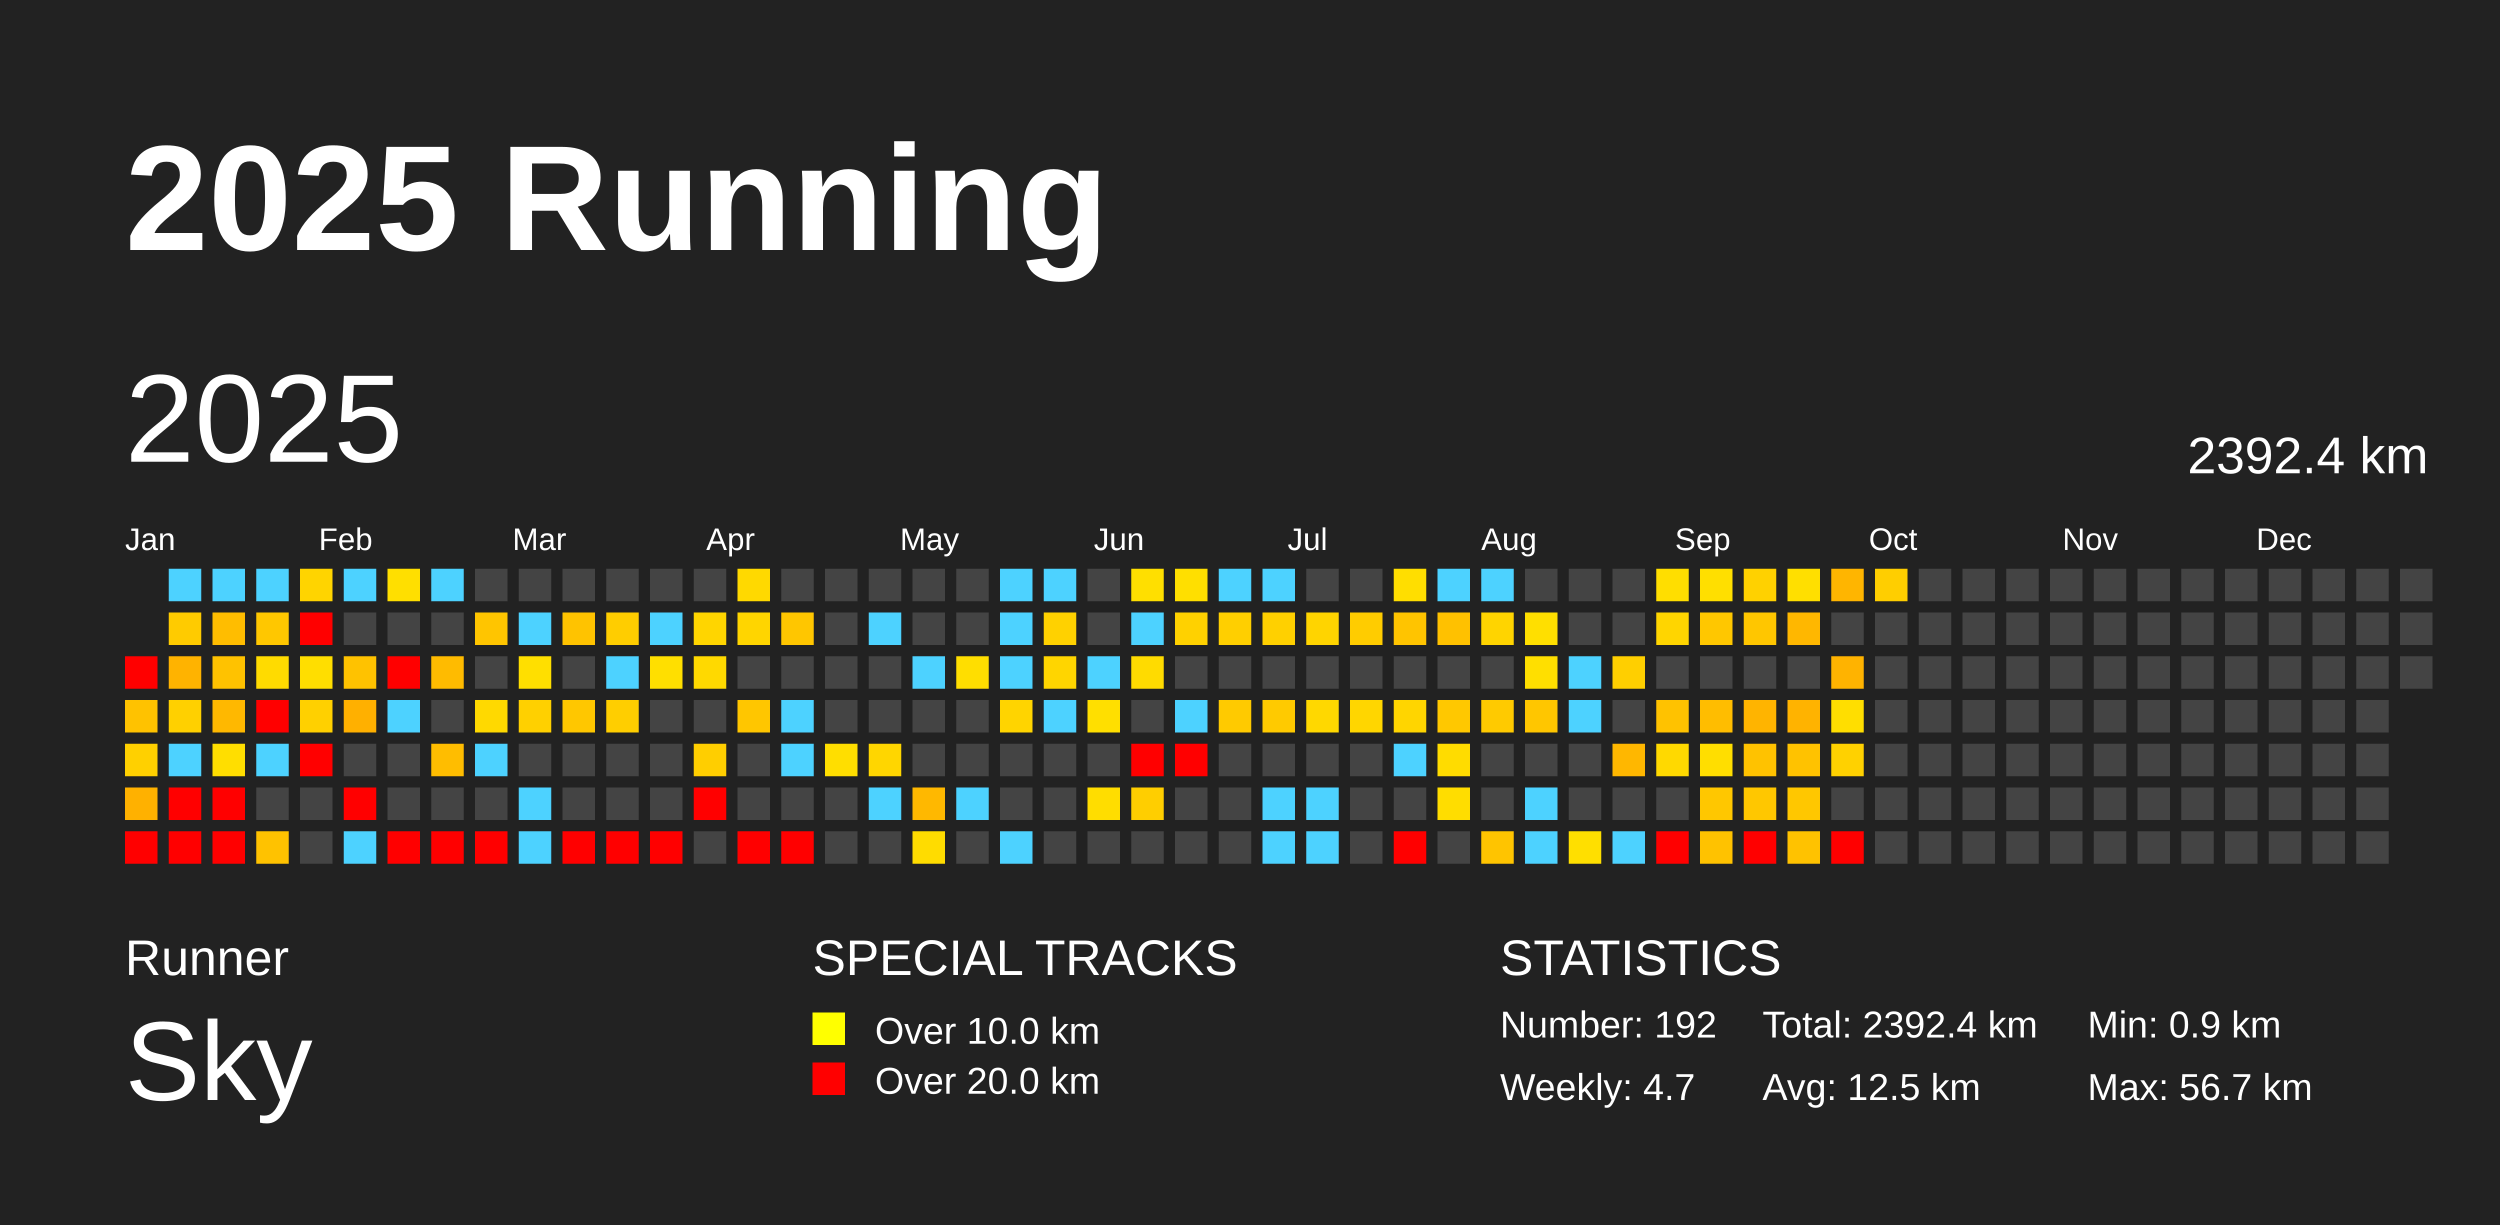
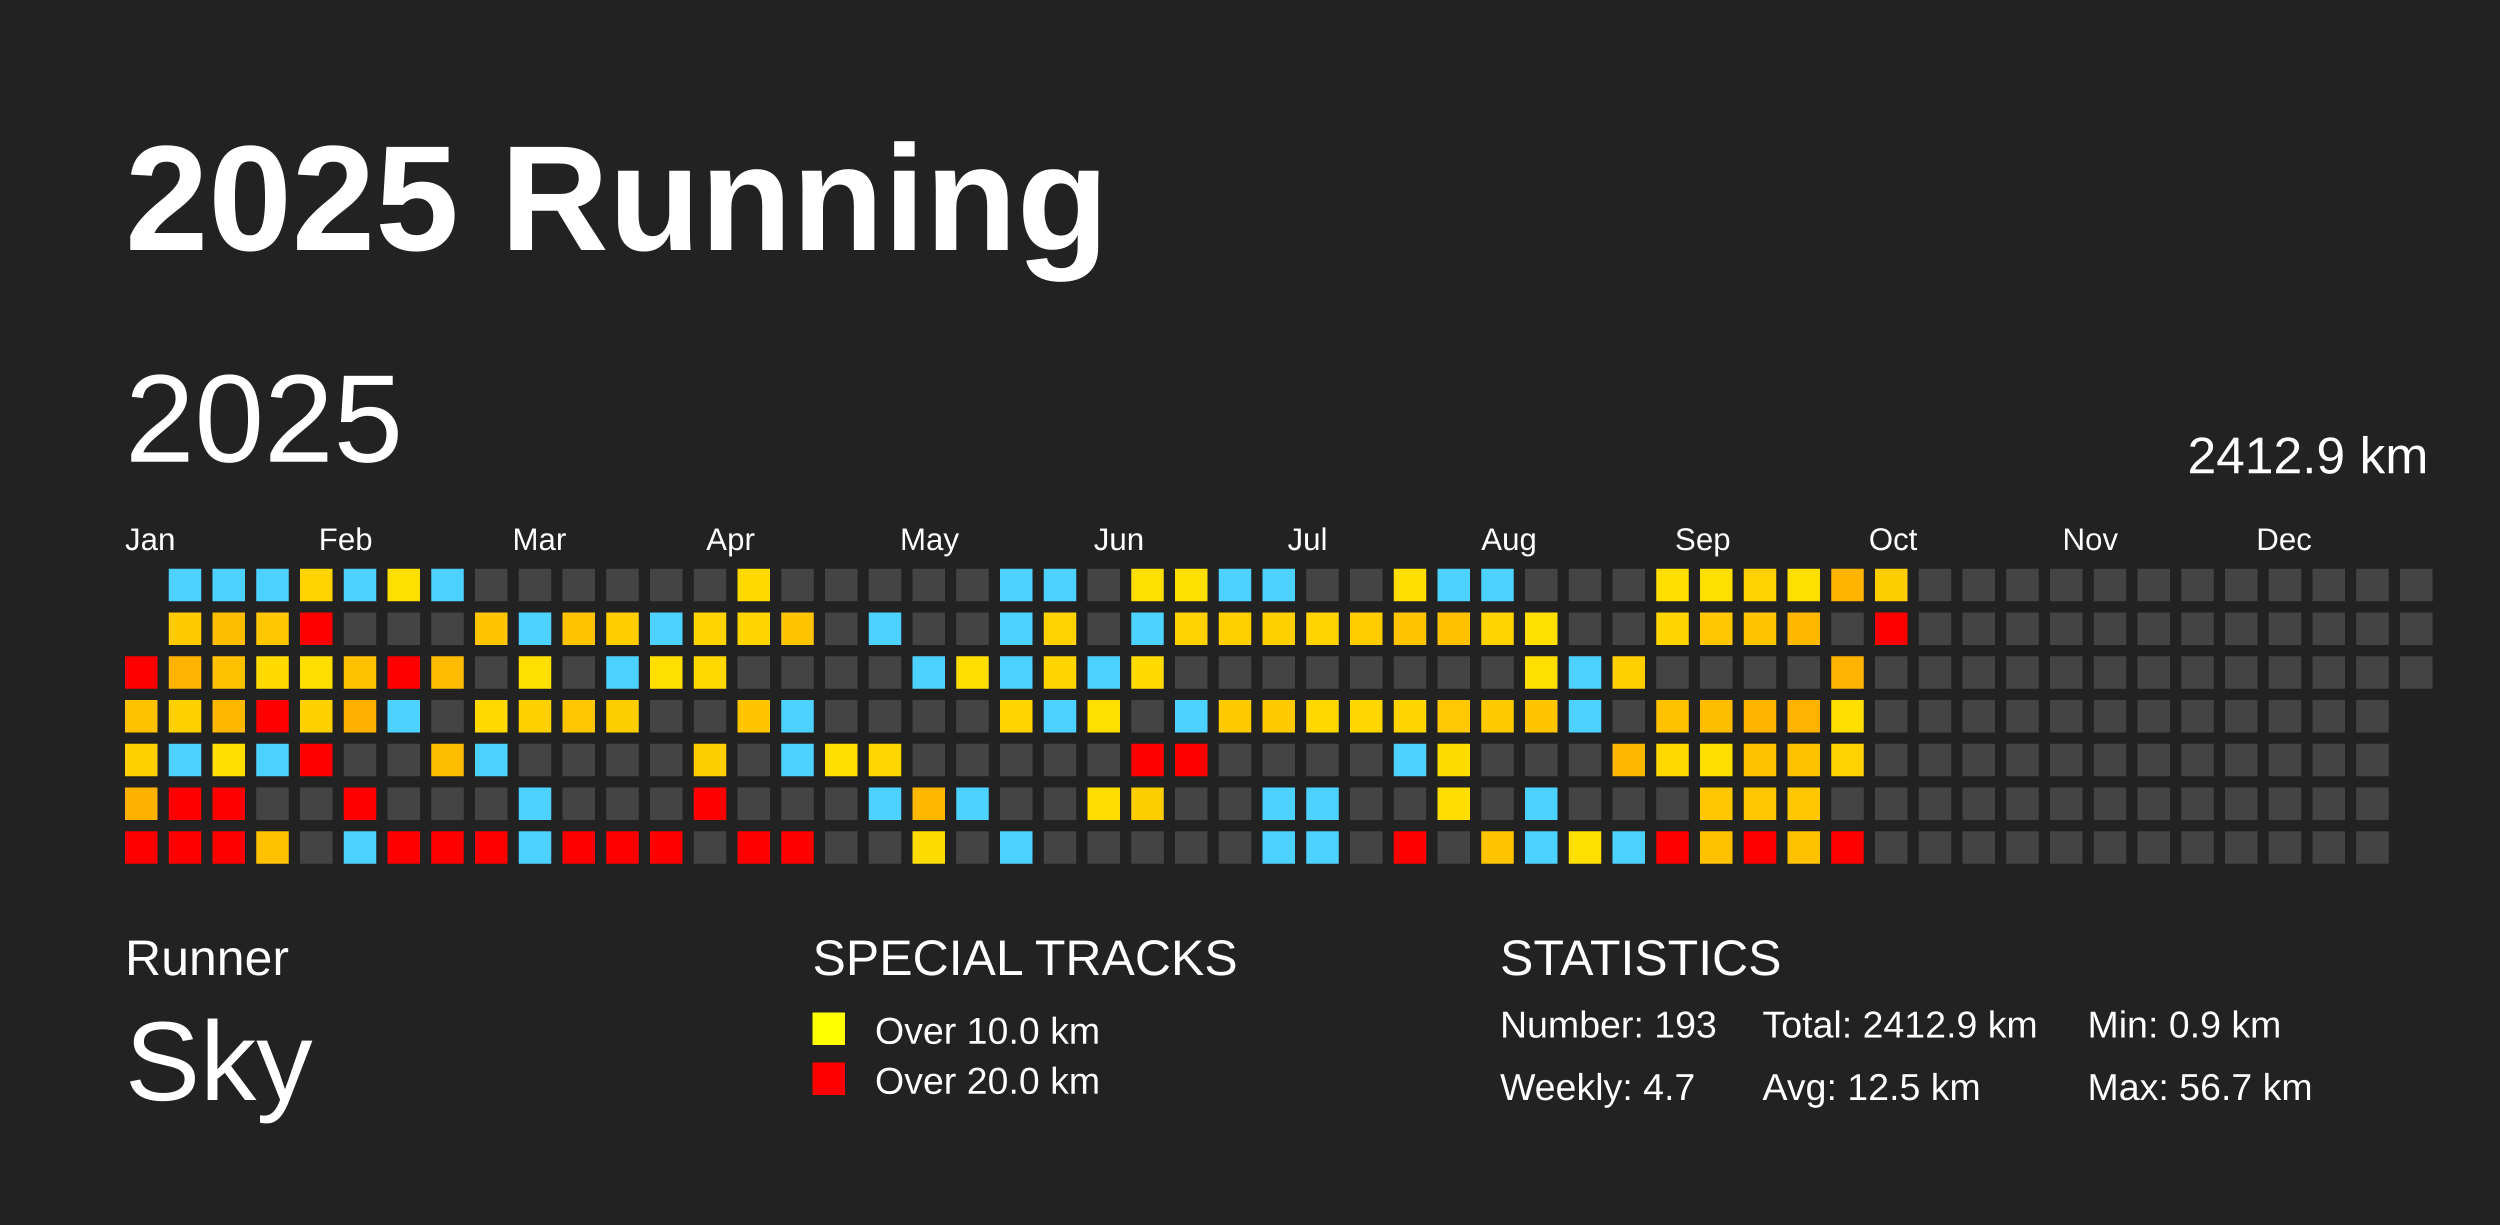
<svg xmlns="http://www.w3.org/2000/svg" baseProfile="full" height="98mm" version="1.1" viewBox="0,0,200,98" width="200mm">
  <defs />
  <rect fill="#222222" height="98" width="200" x="0" y="0" />
  <text fill="#FFFFFF" style="font-size:12px; font-family:Arial; font-weight:bold;" x="10" y="20">2025 Running</text>
  <text fill="#FFFFFF" style="font-size:4px; font-family:Arial" x="10" y="78">Runner</text>
  <text fill="#FFFFFF" style="font-size:9px; font-family:Arial" x="10" y="88">Sky</text>
  <text fill="#FFFFFF" style="font-size:4px; font-family:Arial" x="65" y="78">SPECIAL TRACKS</text>
  <rect fill="yellow" height="2.6" width="2.6" x="65" y="81" />
  <text fill="#FFFFFF" style="font-size:3px; font-family:Arial" x="70" y="83.5">Over 10.0 km</text>
  <rect fill="red" height="2.6" width="2.6" x="65" y="85" />
  <text fill="#FFFFFF" style="font-size:3px; font-family:Arial" x="70" y="87.5">Over 20.0 km</text>
  <text fill="#FFFFFF" style="font-size:4px; font-family:Arial" x="120" y="78">STATISTICS</text>
-   <text fill="#FFFFFF" style="font-size:3px; font-family:Arial" x="120" y="83">Number: 192</text>
+   <text fill="#FFFFFF" style="font-size:3px; font-family:Arial" x="120" y="83">Number: 193</text>
  <text fill="#FFFFFF" style="font-size:3px; font-family:Arial" x="120" y="88">Weekly: 4.7</text>
-   <text fill="#FFFFFF" style="font-size:3px; font-family:Arial" x="141" y="83">Total: 2392.4 km</text>
+   <text fill="#FFFFFF" style="font-size:3px; font-family:Arial" x="141" y="83">Total: 2412.9 km</text>
  <text fill="#FFFFFF" style="font-size:3px; font-family:Arial" x="141" y="88">Avg: 12.5 km</text>
  <text fill="#FFFFFF" style="font-size:3px; font-family:Arial" x="167" y="83">Min: 0.9 km</text>
  <text fill="#FFFFFF" style="font-size:3px; font-family:Arial" x="167" y="88">Max: 56.7 km</text>
  <text dominant-baseline="hanging" fill="#FFFFFF" style="font-size:10.0px; font-family:Arial;" x="10" y="30">2025</text>
-   <text dominant-baseline="hanging" fill="#FFFFFF" style="font-size:4.125px; font-family:Arial;" x="175" y="35">2392.4 km</text>
+   <text dominant-baseline="hanging" fill="#FFFFFF" style="font-size:4.125px; font-family:Arial;" x="175" y="35">2412.9 km</text>
  <text fill="#FFFFFF" style="font-size:2.5px; font-family:Arial" x="10.0" y="44">Jan</text>
  <text fill="#FFFFFF" style="font-size:2.5px; font-family:Arial" x="25.5" y="44">Feb</text>
  <text fill="#FFFFFF" style="font-size:2.5px; font-family:Arial" x="41.0" y="44">Mar</text>
  <text fill="#FFFFFF" style="font-size:2.5px; font-family:Arial" x="56.5" y="44">Apr</text>
  <text fill="#FFFFFF" style="font-size:2.5px; font-family:Arial" x="72.0" y="44">May</text>
  <text fill="#FFFFFF" style="font-size:2.5px; font-family:Arial" x="87.5" y="44">Jun</text>
  <text fill="#FFFFFF" style="font-size:2.5px; font-family:Arial" x="103.0" y="44">Jul</text>
  <text fill="#FFFFFF" style="font-size:2.5px; font-family:Arial" x="118.5" y="44">Aug</text>
  <text fill="#FFFFFF" style="font-size:2.5px; font-family:Arial" x="134.0" y="44">Sep</text>
  <text fill="#FFFFFF" style="font-size:2.5px; font-family:Arial" x="149.5" y="44">Oct</text>
  <text fill="#FFFFFF" style="font-size:2.5px; font-family:Arial" x="165.0" y="44">Nov</text>
  <text fill="#FFFFFF" style="font-size:2.5px; font-family:Arial" x="180.5" y="44">Dec</text>
  <rect fill="red" height="2.6" width="2.6" x="10.0" y="52.5" />
  <rect fill="#ffc200" height="2.6" width="2.6" x="10.0" y="56.0" />
  <rect fill="#ffd000" height="2.6" width="2.6" x="10.0" y="59.5" />
  <rect fill="#ffb100" height="2.6" width="2.6" x="10.0" y="63.0" />
  <rect fill="red" height="2.6" width="2.6" x="10.0" y="66.5" />
  <rect fill="#4dd2ff" height="2.6" width="2.6" x="13.5" y="45.5" />
  <rect fill="#ffcb00" height="2.6" width="2.6" x="13.5" y="49.0" />
  <rect fill="#ffb300" height="2.6" width="2.6" x="13.5" y="52.5" />
  <rect fill="#ffd000" height="2.6" width="2.6" x="13.5" y="56.0" />
  <rect fill="#4dd2ff" height="2.6" width="2.6" x="13.5" y="59.5" />
  <rect fill="red" height="2.6" width="2.6" x="13.5" y="63.0" />
  <rect fill="red" height="2.6" width="2.6" x="13.5" y="66.5" />
  <rect fill="#4dd2ff" height="2.6" width="2.6" x="17.0" y="45.5" />
  <rect fill="#ffbd00" height="2.6" width="2.6" x="17.0" y="49.0" />
  <rect fill="#ffc200" height="2.6" width="2.6" x="17.0" y="52.5" />
  <rect fill="#ffb800" height="2.6" width="2.6" x="17.0" y="56.0" />
  <rect fill="#ffde00" height="2.6" width="2.6" x="17.0" y="59.5" />
  <rect fill="red" height="2.6" width="2.6" x="17.0" y="63.0" />
  <rect fill="red" height="2.6" width="2.6" x="17.0" y="66.5" />
  <rect fill="#4dd2ff" height="2.6" width="2.6" x="20.5" y="45.5" />
  <rect fill="#ffc700" height="2.6" width="2.6" x="20.5" y="49.0" />
  <rect fill="#ffdb00" height="2.6" width="2.6" x="20.5" y="52.5" />
  <rect fill="red" height="2.6" width="2.6" x="20.5" y="56.0" />
  <rect fill="#4dd2ff" height="2.6" width="2.6" x="20.5" y="59.5" />
  <rect fill="#444444" height="2.6" width="2.6" x="20.5" y="63.0" />
  <rect fill="#ffc200" height="2.6" width="2.6" x="20.5" y="66.5" />
  <rect fill="#ffd400" height="2.6" width="2.6" x="24.0" y="45.5" />
  <rect fill="red" height="2.6" width="2.6" x="24.0" y="49.0" />
  <rect fill="#ffde00" height="2.6" width="2.6" x="24.0" y="52.5" />
  <rect fill="#ffd000" height="2.6" width="2.6" x="24.0" y="56.0" />
  <rect fill="red" height="2.6" width="2.6" x="24.0" y="59.5" />
  <rect fill="#444444" height="2.6" width="2.6" x="24.0" y="63.0" />
  <rect fill="#444444" height="2.6" width="2.6" x="24.0" y="66.5" />
  <rect fill="#4dd2ff" height="2.6" width="2.6" x="27.5" y="45.5" />
  <rect fill="#444444" height="2.6" width="2.6" x="27.5" y="49.0" />
  <rect fill="#ffc200" height="2.6" width="2.6" x="27.5" y="52.5" />
  <rect fill="#ffb000" height="2.6" width="2.6" x="27.5" y="56.0" />
  <rect fill="#444444" height="2.6" width="2.6" x="27.5" y="59.5" />
  <rect fill="red" height="2.6" width="2.6" x="27.5" y="63.0" />
  <rect fill="#4dd2ff" height="2.6" width="2.6" x="27.5" y="66.5" />
  <rect fill="#ffdf00" height="2.6" width="2.6" x="31.0" y="45.5" />
  <rect fill="#444444" height="2.6" width="2.6" x="31.0" y="49.0" />
  <rect fill="red" height="2.6" width="2.6" x="31.0" y="52.5" />
  <rect fill="#4dd2ff" height="2.6" width="2.6" x="31.0" y="56.0" />
  <rect fill="#444444" height="2.6" width="2.6" x="31.0" y="59.5" />
  <rect fill="#444444" height="2.6" width="2.6" x="31.0" y="63.0" />
  <rect fill="red" height="2.6" width="2.6" x="31.0" y="66.5" />
  <rect fill="#4dd2ff" height="2.6" width="2.6" x="34.5" y="45.5" />
  <rect fill="#444444" height="2.6" width="2.6" x="34.5" y="49.0" />
  <rect fill="#ffbb00" height="2.6" width="2.6" x="34.5" y="52.5" />
  <rect fill="#444444" height="2.6" width="2.6" x="34.5" y="56.0" />
  <rect fill="#ffbd00" height="2.6" width="2.6" x="34.5" y="59.5" />
  <rect fill="#444444" height="2.6" width="2.6" x="34.5" y="63.0" />
  <rect fill="red" height="2.6" width="2.6" x="34.5" y="66.5" />
  <rect fill="#444444" height="2.6" width="2.6" x="38.0" y="45.5" />
  <rect fill="#ffc500" height="2.6" width="2.6" x="38.0" y="49.0" />
  <rect fill="#444444" height="2.6" width="2.6" x="38.0" y="52.5" />
  <rect fill="#ffd900" height="2.6" width="2.6" x="38.0" y="56.0" />
  <rect fill="#4dd2ff" height="2.6" width="2.6" x="38.0" y="59.5" />
  <rect fill="#444444" height="2.6" width="2.6" x="38.0" y="63.0" />
  <rect fill="red" height="2.6" width="2.6" x="38.0" y="66.5" />
  <rect fill="#444444" height="2.6" width="2.6" x="41.5" y="45.5" />
  <rect fill="#4dd2ff" height="2.6" width="2.6" x="41.5" y="49.0" />
  <rect fill="#ffdf00" height="2.6" width="2.6" x="41.5" y="52.5" />
  <rect fill="#ffd000" height="2.6" width="2.6" x="41.5" y="56.0" />
  <rect fill="#444444" height="2.6" width="2.6" x="41.5" y="59.5" />
  <rect fill="#4dd2ff" height="2.6" width="2.6" x="41.5" y="63.0" />
  <rect fill="#4dd2ff" height="2.6" width="2.6" x="41.5" y="66.5" />
  <rect fill="#444444" height="2.6" width="2.6" x="45.0" y="45.5" />
  <rect fill="#ffc300" height="2.6" width="2.6" x="45.0" y="49.0" />
  <rect fill="#444444" height="2.6" width="2.6" x="45.0" y="52.5" />
  <rect fill="#ffc700" height="2.6" width="2.6" x="45.0" y="56.0" />
  <rect fill="#444444" height="2.6" width="2.6" x="45.0" y="59.5" />
  <rect fill="#444444" height="2.6" width="2.6" x="45.0" y="63.0" />
  <rect fill="red" height="2.6" width="2.6" x="45.0" y="66.5" />
  <rect fill="#444444" height="2.6" width="2.6" x="48.5" y="45.5" />
  <rect fill="#ffcd00" height="2.6" width="2.6" x="48.5" y="49.0" />
  <rect fill="#4dd2ff" height="2.6" width="2.6" x="48.5" y="52.5" />
  <rect fill="#ffce00" height="2.6" width="2.6" x="48.5" y="56.0" />
  <rect fill="#444444" height="2.6" width="2.6" x="48.5" y="59.5" />
  <rect fill="#444444" height="2.6" width="2.6" x="48.5" y="63.0" />
  <rect fill="red" height="2.6" width="2.6" x="48.5" y="66.5" />
  <rect fill="#444444" height="2.6" width="2.6" x="52.0" y="45.5" />
  <rect fill="#4dd2ff" height="2.6" width="2.6" x="52.0" y="49.0" />
  <rect fill="#ffdf00" height="2.6" width="2.6" x="52.0" y="52.5" />
  <rect fill="#444444" height="2.6" width="2.6" x="52.0" y="56.0" />
  <rect fill="#444444" height="2.6" width="2.6" x="52.0" y="59.5" />
  <rect fill="#444444" height="2.6" width="2.6" x="52.0" y="63.0" />
  <rect fill="red" height="2.6" width="2.6" x="52.0" y="66.5" />
  <rect fill="#444444" height="2.6" width="2.6" x="55.5" y="45.5" />
  <rect fill="#ffd500" height="2.6" width="2.6" x="55.5" y="49.0" />
  <rect fill="#ffd900" height="2.6" width="2.6" x="55.5" y="52.5" />
  <rect fill="#444444" height="2.6" width="2.6" x="55.5" y="56.0" />
  <rect fill="#ffce00" height="2.6" width="2.6" x="55.5" y="59.5" />
  <rect fill="red" height="2.6" width="2.6" x="55.5" y="63.0" />
  <rect fill="#444444" height="2.6" width="2.6" x="55.5" y="66.5" />
  <rect fill="#ffd900" height="2.6" width="2.6" x="59.0" y="45.5" />
  <rect fill="#ffd500" height="2.6" width="2.6" x="59.0" y="49.0" />
  <rect fill="#444444" height="2.6" width="2.6" x="59.0" y="52.5" />
  <rect fill="#ffc600" height="2.6" width="2.6" x="59.0" y="56.0" />
  <rect fill="#444444" height="2.6" width="2.6" x="59.0" y="59.5" />
  <rect fill="#444444" height="2.6" width="2.6" x="59.0" y="63.0" />
  <rect fill="red" height="2.6" width="2.6" x="59.0" y="66.5" />
  <rect fill="#444444" height="2.6" width="2.6" x="62.5" y="45.5" />
  <rect fill="#ffc600" height="2.6" width="2.6" x="62.5" y="49.0" />
  <rect fill="#444444" height="2.6" width="2.6" x="62.5" y="52.5" />
  <rect fill="#4dd2ff" height="2.6" width="2.6" x="62.5" y="56.0" />
  <rect fill="#4dd2ff" height="2.6" width="2.6" x="62.5" y="59.5" />
  <rect fill="#444444" height="2.6" width="2.6" x="62.5" y="63.0" />
  <rect fill="red" height="2.6" width="2.6" x="62.5" y="66.5" />
  <rect fill="#444444" height="2.6" width="2.6" x="66.0" y="45.5" />
  <rect fill="#444444" height="2.6" width="2.6" x="66.0" y="49.0" />
  <rect fill="#444444" height="2.6" width="2.6" x="66.0" y="52.5" />
  <rect fill="#444444" height="2.6" width="2.6" x="66.0" y="56.0" />
  <rect fill="#ffde00" height="2.6" width="2.6" x="66.0" y="59.5" />
  <rect fill="#444444" height="2.6" width="2.6" x="66.0" y="63.0" />
  <rect fill="#444444" height="2.6" width="2.6" x="66.0" y="66.5" />
  <rect fill="#444444" height="2.6" width="2.6" x="69.5" y="45.5" />
  <rect fill="#4dd2ff" height="2.6" width="2.6" x="69.5" y="49.0" />
  <rect fill="#444444" height="2.6" width="2.6" x="69.5" y="52.5" />
  <rect fill="#444444" height="2.6" width="2.6" x="69.5" y="56.0" />
  <rect fill="#ffd600" height="2.6" width="2.6" x="69.5" y="59.5" />
  <rect fill="#4dd2ff" height="2.6" width="2.6" x="69.5" y="63.0" />
  <rect fill="#444444" height="2.6" width="2.6" x="69.5" y="66.5" />
  <rect fill="#444444" height="2.6" width="2.6" x="73.0" y="45.5" />
  <rect fill="#444444" height="2.6" width="2.6" x="73.0" y="49.0" />
  <rect fill="#4dd2ff" height="2.6" width="2.6" x="73.0" y="52.5" />
  <rect fill="#444444" height="2.6" width="2.6" x="73.0" y="56.0" />
  <rect fill="#444444" height="2.6" width="2.6" x="73.0" y="59.5" />
  <rect fill="#ffb800" height="2.6" width="2.6" x="73.0" y="63.0" />
  <rect fill="#ffdc00" height="2.6" width="2.6" x="73.0" y="66.5" />
  <rect fill="#444444" height="2.6" width="2.6" x="76.5" y="45.5" />
  <rect fill="#444444" height="2.6" width="2.6" x="76.5" y="49.0" />
  <rect fill="#ffde00" height="2.6" width="2.6" x="76.5" y="52.5" />
  <rect fill="#444444" height="2.6" width="2.6" x="76.5" y="56.0" />
  <rect fill="#444444" height="2.6" width="2.6" x="76.5" y="59.5" />
  <rect fill="#4dd2ff" height="2.6" width="2.6" x="76.5" y="63.0" />
  <rect fill="#444444" height="2.6" width="2.6" x="76.5" y="66.5" />
  <rect fill="#4dd2ff" height="2.6" width="2.6" x="80.0" y="45.5" />
  <rect fill="#4dd2ff" height="2.6" width="2.6" x="80.0" y="49.0" />
  <rect fill="#4dd2ff" height="2.6" width="2.6" x="80.0" y="52.5" />
  <rect fill="#ffd400" height="2.6" width="2.6" x="80.0" y="56.0" />
  <rect fill="#444444" height="2.6" width="2.6" x="80.0" y="59.5" />
  <rect fill="#444444" height="2.6" width="2.6" x="80.0" y="63.0" />
  <rect fill="#4dd2ff" height="2.6" width="2.6" x="80.0" y="66.5" />
  <rect fill="#4dd2ff" height="2.6" width="2.6" x="83.5" y="45.5" />
  <rect fill="#ffd100" height="2.6" width="2.6" x="83.5" y="49.0" />
  <rect fill="#ffd500" height="2.6" width="2.6" x="83.5" y="52.5" />
  <rect fill="#4dd2ff" height="2.6" width="2.6" x="83.5" y="56.0" />
  <rect fill="#444444" height="2.6" width="2.6" x="83.5" y="59.5" />
  <rect fill="#444444" height="2.6" width="2.6" x="83.5" y="63.0" />
  <rect fill="#444444" height="2.6" width="2.6" x="83.5" y="66.5" />
  <rect fill="#444444" height="2.6" width="2.6" x="87.0" y="45.5" />
  <rect fill="#444444" height="2.6" width="2.6" x="87.0" y="49.0" />
  <rect fill="#4dd2ff" height="2.6" width="2.6" x="87.0" y="52.5" />
  <rect fill="#ffdf00" height="2.6" width="2.6" x="87.0" y="56.0" />
  <rect fill="#444444" height="2.6" width="2.6" x="87.0" y="59.5" />
  <rect fill="#ffdd00" height="2.6" width="2.6" x="87.0" y="63.0" />
  <rect fill="#444444" height="2.6" width="2.6" x="87.0" y="66.5" />
  <rect fill="#ffdf00" height="2.6" width="2.6" x="90.5" y="45.5" />
  <rect fill="#4dd2ff" height="2.6" width="2.6" x="90.5" y="49.0" />
  <rect fill="#ffdb00" height="2.6" width="2.6" x="90.5" y="52.5" />
  <rect fill="#444444" height="2.6" width="2.6" x="90.5" y="56.0" />
  <rect fill="red" height="2.6" width="2.6" x="90.5" y="59.5" />
  <rect fill="#ffce00" height="2.6" width="2.6" x="90.5" y="63.0" />
  <rect fill="#444444" height="2.6" width="2.6" x="90.5" y="66.5" />
  <rect fill="#ffdf00" height="2.6" width="2.6" x="94.0" y="45.5" />
  <rect fill="#ffd100" height="2.6" width="2.6" x="94.0" y="49.0" />
  <rect fill="#444444" height="2.6" width="2.6" x="94.0" y="52.5" />
  <rect fill="#4dd2ff" height="2.6" width="2.6" x="94.0" y="56.0" />
  <rect fill="red" height="2.6" width="2.6" x="94.0" y="59.5" />
  <rect fill="#444444" height="2.6" width="2.6" x="94.0" y="63.0" />
  <rect fill="#444444" height="2.6" width="2.6" x="94.0" y="66.5" />
  <rect fill="#4dd2ff" height="2.6" width="2.6" x="97.5" y="45.5" />
  <rect fill="#ffcf00" height="2.6" width="2.6" x="97.5" y="49.0" />
  <rect fill="#444444" height="2.6" width="2.6" x="97.5" y="52.5" />
  <rect fill="#ffca00" height="2.6" width="2.6" x="97.5" y="56.0" />
  <rect fill="#444444" height="2.6" width="2.6" x="97.5" y="59.5" />
  <rect fill="#444444" height="2.6" width="2.6" x="97.5" y="63.0" />
  <rect fill="#444444" height="2.6" width="2.6" x="97.5" y="66.5" />
  <rect fill="#4dd2ff" height="2.6" width="2.6" x="101.0" y="45.5" />
  <rect fill="#ffd000" height="2.6" width="2.6" x="101.0" y="49.0" />
  <rect fill="#444444" height="2.6" width="2.6" x="101.0" y="52.5" />
  <rect fill="#ffca00" height="2.6" width="2.6" x="101.0" y="56.0" />
  <rect fill="#444444" height="2.6" width="2.6" x="101.0" y="59.5" />
  <rect fill="#4dd2ff" height="2.6" width="2.6" x="101.0" y="63.0" />
  <rect fill="#4dd2ff" height="2.6" width="2.6" x="101.0" y="66.5" />
  <rect fill="#444444" height="2.6" width="2.6" x="104.5" y="45.5" />
  <rect fill="#ffd400" height="2.6" width="2.6" x="104.5" y="49.0" />
  <rect fill="#444444" height="2.6" width="2.6" x="104.5" y="52.5" />
  <rect fill="#ffd800" height="2.6" width="2.6" x="104.5" y="56.0" />
  <rect fill="#444444" height="2.6" width="2.6" x="104.5" y="59.5" />
  <rect fill="#4dd2ff" height="2.6" width="2.6" x="104.5" y="63.0" />
  <rect fill="#4dd2ff" height="2.6" width="2.6" x="104.5" y="66.5" />
  <rect fill="#444444" height="2.6" width="2.6" x="108.0" y="45.5" />
  <rect fill="#ffcc00" height="2.6" width="2.6" x="108.0" y="49.0" />
  <rect fill="#444444" height="2.6" width="2.6" x="108.0" y="52.5" />
  <rect fill="#ffd600" height="2.6" width="2.6" x="108.0" y="56.0" />
  <rect fill="#444444" height="2.6" width="2.6" x="108.0" y="59.5" />
  <rect fill="#444444" height="2.6" width="2.6" x="108.0" y="63.0" />
  <rect fill="#444444" height="2.6" width="2.6" x="108.0" y="66.5" />
  <rect fill="#ffde00" height="2.6" width="2.6" x="111.5" y="45.5" />
  <rect fill="#ffc400" height="2.6" width="2.6" x="111.5" y="49.0" />
  <rect fill="#444444" height="2.6" width="2.6" x="111.5" y="52.5" />
  <rect fill="#ffd500" height="2.6" width="2.6" x="111.5" y="56.0" />
  <rect fill="#4dd2ff" height="2.6" width="2.6" x="111.5" y="59.5" />
  <rect fill="#444444" height="2.6" width="2.6" x="111.5" y="63.0" />
  <rect fill="red" height="2.6" width="2.6" x="111.5" y="66.5" />
  <rect fill="#4dd2ff" height="2.6" width="2.6" x="115.0" y="45.5" />
  <rect fill="#ffc100" height="2.6" width="2.6" x="115.0" y="49.0" />
  <rect fill="#444444" height="2.6" width="2.6" x="115.0" y="52.5" />
  <rect fill="#ffc800" height="2.6" width="2.6" x="115.0" y="56.0" />
  <rect fill="#ffdc00" height="2.6" width="2.6" x="115.0" y="59.5" />
  <rect fill="#ffdd00" height="2.6" width="2.6" x="115.0" y="63.0" />
  <rect fill="#444444" height="2.6" width="2.6" x="115.0" y="66.5" />
  <rect fill="#4dd2ff" height="2.6" width="2.6" x="118.5" y="45.5" />
  <rect fill="#ffd400" height="2.6" width="2.6" x="118.5" y="49.0" />
  <rect fill="#444444" height="2.6" width="2.6" x="118.5" y="52.5" />
  <rect fill="#ffca00" height="2.6" width="2.6" x="118.5" y="56.0" />
  <rect fill="#444444" height="2.6" width="2.6" x="118.5" y="59.5" />
  <rect fill="#444444" height="2.6" width="2.6" x="118.5" y="63.0" />
  <rect fill="#ffc400" height="2.6" width="2.6" x="118.5" y="66.5" />
  <rect fill="#444444" height="2.6" width="2.6" x="122.0" y="45.5" />
  <rect fill="#ffdf00" height="2.6" width="2.6" x="122.0" y="49.0" />
  <rect fill="#ffdf00" height="2.6" width="2.6" x="122.0" y="52.5" />
  <rect fill="#ffc600" height="2.6" width="2.6" x="122.0" y="56.0" />
  <rect fill="#444444" height="2.6" width="2.6" x="122.0" y="59.5" />
  <rect fill="#4dd2ff" height="2.6" width="2.6" x="122.0" y="63.0" />
  <rect fill="#4dd2ff" height="2.6" width="2.6" x="122.0" y="66.5" />
  <rect fill="#444444" height="2.6" width="2.6" x="125.5" y="45.5" />
  <rect fill="#444444" height="2.6" width="2.6" x="125.5" y="49.0" />
  <rect fill="#4dd2ff" height="2.6" width="2.6" x="125.5" y="52.5" />
  <rect fill="#4dd2ff" height="2.6" width="2.6" x="125.5" y="56.0" />
  <rect fill="#444444" height="2.6" width="2.6" x="125.5" y="59.5" />
  <rect fill="#444444" height="2.6" width="2.6" x="125.5" y="63.0" />
  <rect fill="#ffdf00" height="2.6" width="2.6" x="125.5" y="66.5" />
  <rect fill="#444444" height="2.6" width="2.6" x="129.0" y="45.5" />
  <rect fill="#444444" height="2.6" width="2.6" x="129.0" y="49.0" />
  <rect fill="#ffcf00" height="2.6" width="2.6" x="129.0" y="52.5" />
  <rect fill="#444444" height="2.6" width="2.6" x="129.0" y="56.0" />
  <rect fill="#ffb700" height="2.6" width="2.6" x="129.0" y="59.5" />
  <rect fill="#444444" height="2.6" width="2.6" x="129.0" y="63.0" />
  <rect fill="#4dd2ff" height="2.6" width="2.6" x="129.0" y="66.5" />
  <rect fill="#ffde00" height="2.6" width="2.6" x="132.5" y="45.5" />
  <rect fill="#ffd500" height="2.6" width="2.6" x="132.5" y="49.0" />
  <rect fill="#444444" height="2.6" width="2.6" x="132.5" y="52.5" />
  <rect fill="#ffc200" height="2.6" width="2.6" x="132.5" y="56.0" />
  <rect fill="#ffd900" height="2.6" width="2.6" x="132.5" y="59.5" />
  <rect fill="#444444" height="2.6" width="2.6" x="132.5" y="63.0" />
  <rect fill="red" height="2.6" width="2.6" x="132.5" y="66.5" />
  <rect fill="#ffdf00" height="2.6" width="2.6" x="136.0" y="45.5" />
  <rect fill="#ffc700" height="2.6" width="2.6" x="136.0" y="49.0" />
  <rect fill="#444444" height="2.6" width="2.6" x="136.0" y="52.5" />
  <rect fill="#ffbd00" height="2.6" width="2.6" x="136.0" y="56.0" />
  <rect fill="#ffde00" height="2.6" width="2.6" x="136.0" y="59.5" />
  <rect fill="#ffc700" height="2.6" width="2.6" x="136.0" y="63.0" />
  <rect fill="#ffc200" height="2.6" width="2.6" x="136.0" y="66.5" />
  <rect fill="#ffd100" height="2.6" width="2.6" x="139.5" y="45.5" />
  <rect fill="#ffc600" height="2.6" width="2.6" x="139.5" y="49.0" />
  <rect fill="#444444" height="2.6" width="2.6" x="139.5" y="52.5" />
  <rect fill="#ffb400" height="2.6" width="2.6" x="139.5" y="56.0" />
  <rect fill="#ffc200" height="2.6" width="2.6" x="139.5" y="59.5" />
  <rect fill="#ffc700" height="2.6" width="2.6" x="139.5" y="63.0" />
  <rect fill="red" height="2.6" width="2.6" x="139.5" y="66.5" />
  <rect fill="#ffdf00" height="2.6" width="2.6" x="143.0" y="45.5" />
  <rect fill="#ffb700" height="2.6" width="2.6" x="143.0" y="49.0" />
  <rect fill="#444444" height="2.6" width="2.6" x="143.0" y="52.5" />
  <rect fill="#ffb300" height="2.6" width="2.6" x="143.0" y="56.0" />
  <rect fill="#ffc200" height="2.6" width="2.6" x="143.0" y="59.5" />
  <rect fill="#ffc700" height="2.6" width="2.6" x="143.0" y="63.0" />
  <rect fill="#ffc200" height="2.6" width="2.6" x="143.0" y="66.5" />
  <rect fill="#ffb500" height="2.6" width="2.6" x="146.5" y="45.5" />
  <rect fill="#444444" height="2.6" width="2.6" x="146.5" y="49.0" />
  <rect fill="#ffb300" height="2.6" width="2.6" x="146.5" y="52.5" />
  <rect fill="#ffde00" height="2.6" width="2.6" x="146.5" y="56.0" />
  <rect fill="#ffd100" height="2.6" width="2.6" x="146.5" y="59.5" />
  <rect fill="#444444" height="2.6" width="2.6" x="146.5" y="63.0" />
  <rect fill="red" height="2.6" width="2.6" x="146.5" y="66.5" />
  <rect fill="#ffce00" height="2.6" width="2.6" x="150.0" y="45.5" />
-   <rect fill="#444444" height="2.6" width="2.6" x="150.0" y="49.0" />
+   <rect fill="red" height="2.6" width="2.6" x="150.0" y="49.0" />
  <rect fill="#444444" height="2.6" width="2.6" x="150.0" y="52.5" />
  <rect fill="#444444" height="2.6" width="2.6" x="150.0" y="56.0" />
  <rect fill="#444444" height="2.6" width="2.6" x="150.0" y="59.5" />
  <rect fill="#444444" height="2.6" width="2.6" x="150.0" y="63.0" />
  <rect fill="#444444" height="2.6" width="2.6" x="150.0" y="66.5" />
  <rect fill="#444444" height="2.6" width="2.6" x="153.5" y="45.5" />
  <rect fill="#444444" height="2.6" width="2.6" x="153.5" y="49.0" />
  <rect fill="#444444" height="2.6" width="2.6" x="153.5" y="52.5" />
  <rect fill="#444444" height="2.6" width="2.6" x="153.5" y="56.0" />
  <rect fill="#444444" height="2.6" width="2.6" x="153.5" y="59.5" />
  <rect fill="#444444" height="2.6" width="2.6" x="153.5" y="63.0" />
  <rect fill="#444444" height="2.6" width="2.6" x="153.5" y="66.5" />
  <rect fill="#444444" height="2.6" width="2.6" x="157.0" y="45.5" />
  <rect fill="#444444" height="2.6" width="2.6" x="157.0" y="49.0" />
  <rect fill="#444444" height="2.6" width="2.6" x="157.0" y="52.5" />
  <rect fill="#444444" height="2.6" width="2.6" x="157.0" y="56.0" />
  <rect fill="#444444" height="2.6" width="2.6" x="157.0" y="59.5" />
  <rect fill="#444444" height="2.6" width="2.6" x="157.0" y="63.0" />
  <rect fill="#444444" height="2.6" width="2.6" x="157.0" y="66.5" />
  <rect fill="#444444" height="2.6" width="2.6" x="160.5" y="45.5" />
  <rect fill="#444444" height="2.6" width="2.6" x="160.5" y="49.0" />
  <rect fill="#444444" height="2.6" width="2.6" x="160.5" y="52.5" />
  <rect fill="#444444" height="2.6" width="2.6" x="160.5" y="56.0" />
  <rect fill="#444444" height="2.6" width="2.6" x="160.5" y="59.5" />
  <rect fill="#444444" height="2.6" width="2.6" x="160.5" y="63.0" />
  <rect fill="#444444" height="2.6" width="2.6" x="160.5" y="66.5" />
  <rect fill="#444444" height="2.6" width="2.6" x="164.0" y="45.5" />
  <rect fill="#444444" height="2.6" width="2.6" x="164.0" y="49.0" />
  <rect fill="#444444" height="2.6" width="2.6" x="164.0" y="52.5" />
  <rect fill="#444444" height="2.6" width="2.6" x="164.0" y="56.0" />
  <rect fill="#444444" height="2.6" width="2.6" x="164.0" y="59.5" />
  <rect fill="#444444" height="2.6" width="2.6" x="164.0" y="63.0" />
  <rect fill="#444444" height="2.6" width="2.6" x="164.0" y="66.5" />
  <rect fill="#444444" height="2.6" width="2.6" x="167.5" y="45.5" />
  <rect fill="#444444" height="2.6" width="2.6" x="167.5" y="49.0" />
  <rect fill="#444444" height="2.6" width="2.6" x="167.5" y="52.5" />
  <rect fill="#444444" height="2.6" width="2.6" x="167.5" y="56.0" />
  <rect fill="#444444" height="2.6" width="2.6" x="167.5" y="59.5" />
  <rect fill="#444444" height="2.6" width="2.6" x="167.5" y="63.0" />
  <rect fill="#444444" height="2.6" width="2.6" x="167.5" y="66.5" />
  <rect fill="#444444" height="2.6" width="2.6" x="171.0" y="45.5" />
  <rect fill="#444444" height="2.6" width="2.6" x="171.0" y="49.0" />
  <rect fill="#444444" height="2.6" width="2.6" x="171.0" y="52.5" />
  <rect fill="#444444" height="2.6" width="2.6" x="171.0" y="56.0" />
  <rect fill="#444444" height="2.6" width="2.6" x="171.0" y="59.5" />
  <rect fill="#444444" height="2.6" width="2.6" x="171.0" y="63.0" />
  <rect fill="#444444" height="2.6" width="2.6" x="171.0" y="66.5" />
  <rect fill="#444444" height="2.6" width="2.6" x="174.5" y="45.5" />
  <rect fill="#444444" height="2.6" width="2.6" x="174.5" y="49.0" />
  <rect fill="#444444" height="2.6" width="2.6" x="174.5" y="52.5" />
  <rect fill="#444444" height="2.6" width="2.6" x="174.5" y="56.0" />
  <rect fill="#444444" height="2.6" width="2.6" x="174.5" y="59.5" />
  <rect fill="#444444" height="2.6" width="2.6" x="174.5" y="63.0" />
  <rect fill="#444444" height="2.6" width="2.6" x="174.5" y="66.5" />
  <rect fill="#444444" height="2.6" width="2.6" x="178.0" y="45.5" />
  <rect fill="#444444" height="2.6" width="2.6" x="178.0" y="49.0" />
  <rect fill="#444444" height="2.6" width="2.6" x="178.0" y="52.5" />
  <rect fill="#444444" height="2.6" width="2.6" x="178.0" y="56.0" />
  <rect fill="#444444" height="2.6" width="2.6" x="178.0" y="59.5" />
  <rect fill="#444444" height="2.6" width="2.6" x="178.0" y="63.0" />
  <rect fill="#444444" height="2.6" width="2.6" x="178.0" y="66.5" />
  <rect fill="#444444" height="2.6" width="2.6" x="181.5" y="45.5" />
  <rect fill="#444444" height="2.6" width="2.6" x="181.5" y="49.0" />
  <rect fill="#444444" height="2.6" width="2.6" x="181.5" y="52.5" />
  <rect fill="#444444" height="2.6" width="2.6" x="181.5" y="56.0" />
  <rect fill="#444444" height="2.6" width="2.6" x="181.5" y="59.5" />
  <rect fill="#444444" height="2.6" width="2.6" x="181.5" y="63.0" />
  <rect fill="#444444" height="2.6" width="2.6" x="181.5" y="66.5" />
  <rect fill="#444444" height="2.6" width="2.6" x="185.0" y="45.5" />
  <rect fill="#444444" height="2.6" width="2.6" x="185.0" y="49.0" />
  <rect fill="#444444" height="2.6" width="2.6" x="185.0" y="52.5" />
  <rect fill="#444444" height="2.6" width="2.6" x="185.0" y="56.0" />
  <rect fill="#444444" height="2.6" width="2.6" x="185.0" y="59.5" />
  <rect fill="#444444" height="2.6" width="2.6" x="185.0" y="63.0" />
  <rect fill="#444444" height="2.6" width="2.6" x="185.0" y="66.5" />
  <rect fill="#444444" height="2.6" width="2.6" x="188.5" y="45.5" />
  <rect fill="#444444" height="2.6" width="2.6" x="188.5" y="49.0" />
  <rect fill="#444444" height="2.6" width="2.6" x="188.5" y="52.5" />
  <rect fill="#444444" height="2.6" width="2.6" x="188.5" y="56.0" />
  <rect fill="#444444" height="2.6" width="2.6" x="188.5" y="59.5" />
  <rect fill="#444444" height="2.6" width="2.6" x="188.5" y="63.0" />
  <rect fill="#444444" height="2.6" width="2.6" x="188.5" y="66.5" />
  <rect fill="#444444" height="2.6" width="2.6" x="192.0" y="45.5" />
  <rect fill="#444444" height="2.6" width="2.6" x="192.0" y="49.0" />
  <rect fill="#444444" height="2.6" width="2.6" x="192.0" y="52.5" />
</svg>
